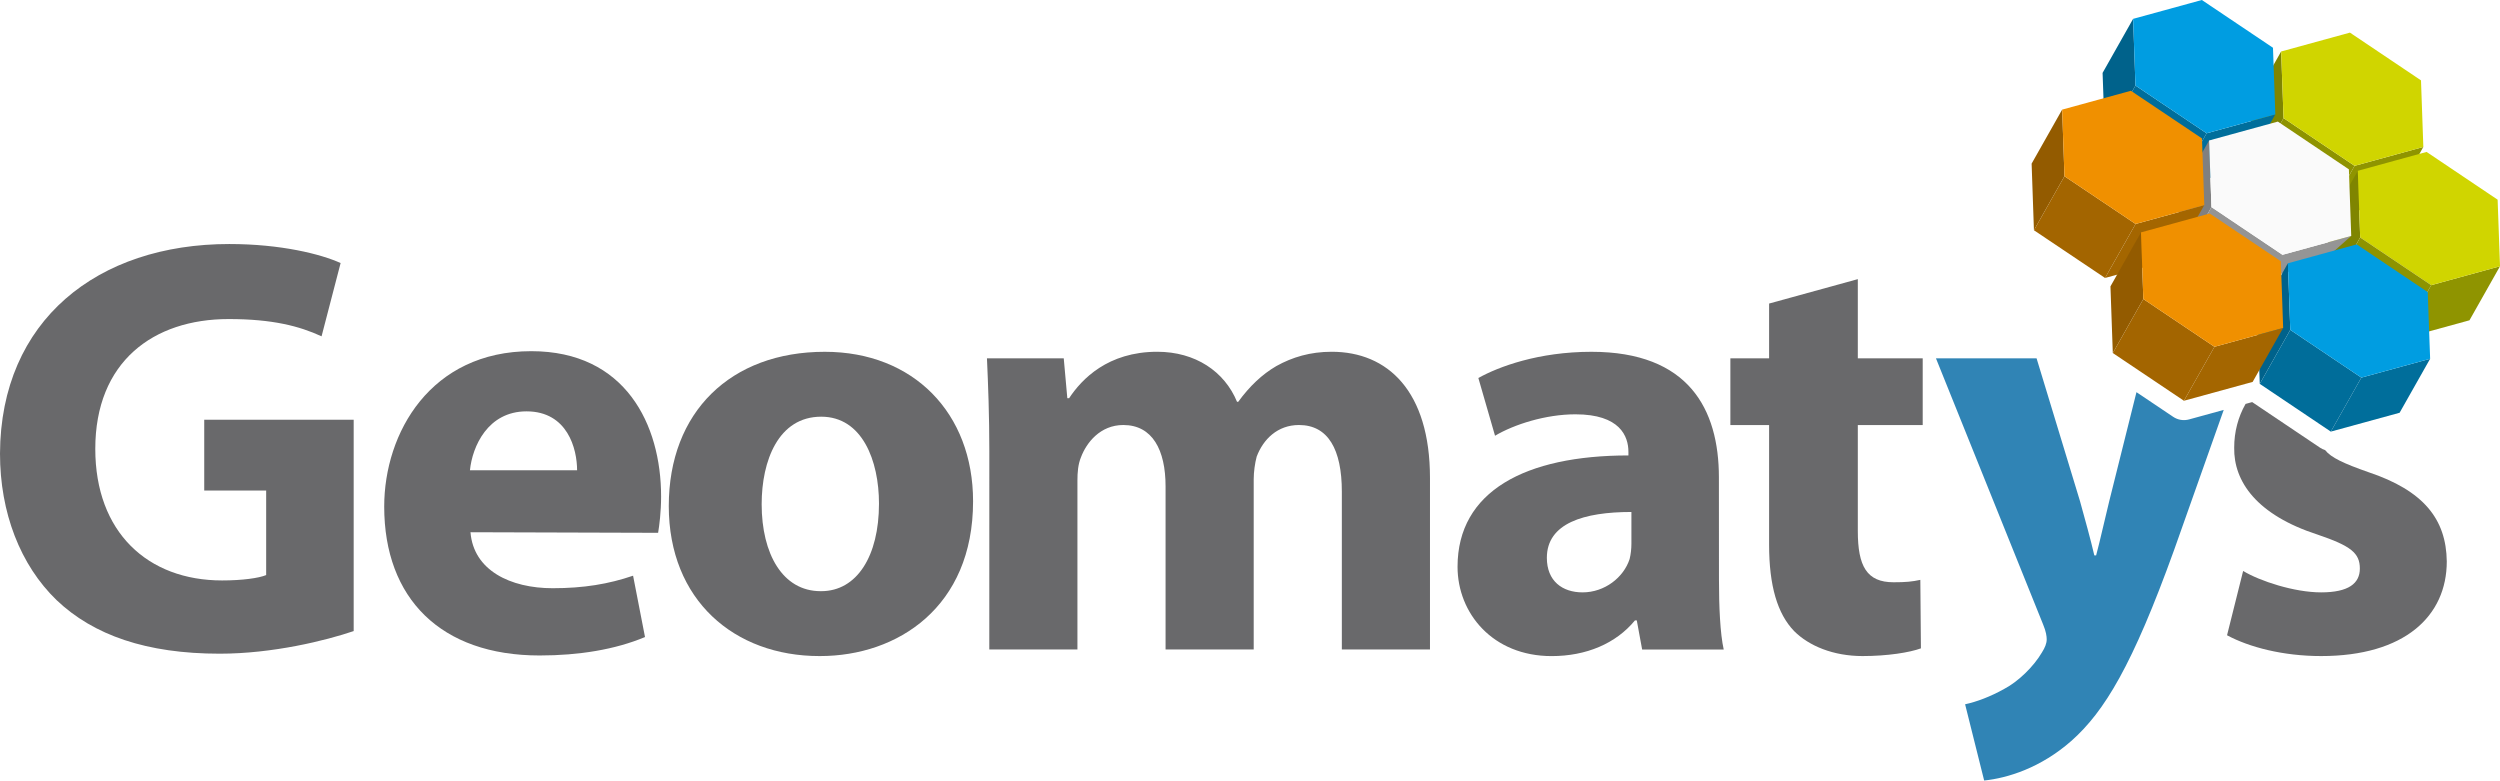
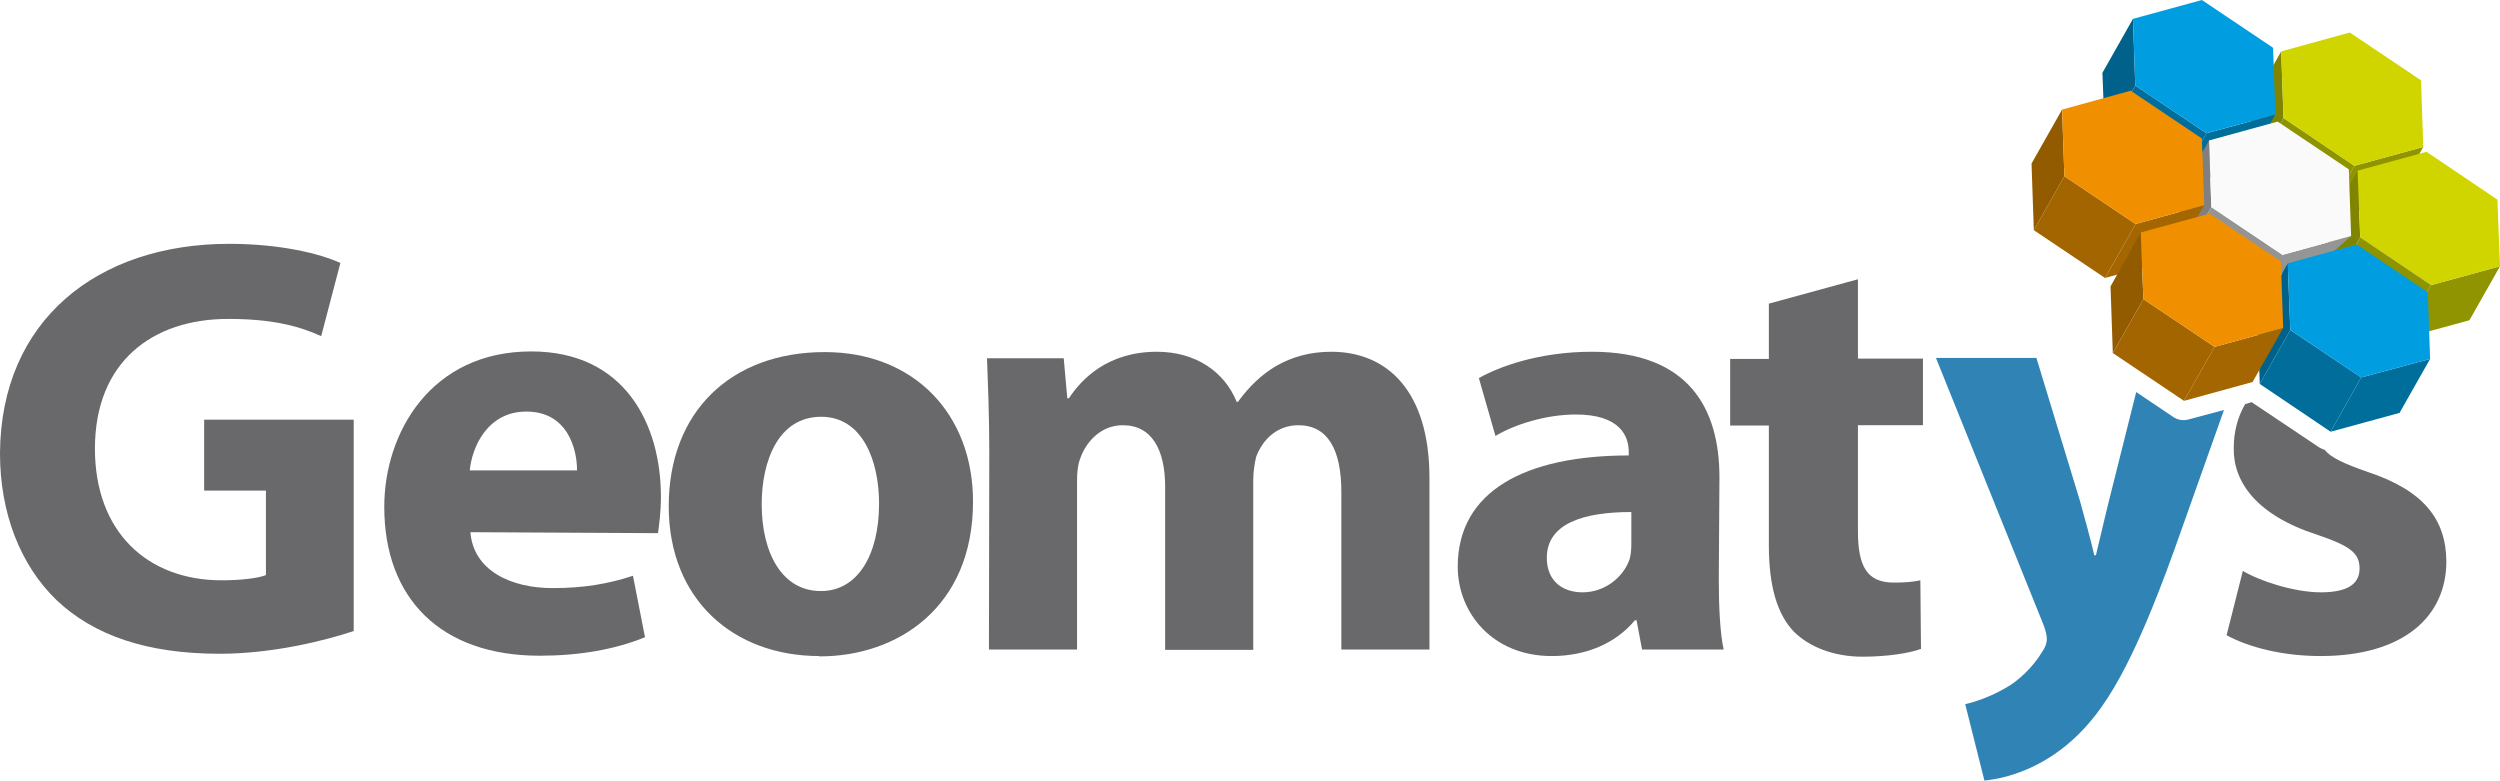
- <svg xmlns="http://www.w3.org/2000/svg" version="1.1" id="Calque_1" x="0px" y="0px" width="768.98px" height="240.09px" viewBox="0 0 768.98 240.09" enable-background="new 0 0 768.98 240.09" xml:space="preserve">
+ <svg xmlns="http://www.w3.org/2000/svg" version="1.1" id="Calque_1" x="0px" y="0px" width="769px" height="240.1px" viewBox="0 0 769 240.1" style="enable-background:new 0 0 769 240.1;" xml:space="preserve">
+   <style type="text/css">
+ 	.st0{fill:#7F8500;} .st1{fill:#808080;} .st2{enable-background:new;} .st3{fill:#8E9300;} .st4{fill:#8F9400;}
+ 	.st5{fill:#F09000;} .st6{fill:#935B00;} .st7{fill:#949494;} .st8{fill:#959595;} .st9{fill:#FAFAFA;} .st10{fill:#69696B;}
+ 	.st11{fill:#3084B5;} .st12{fill:#00628B;} .st13{fill:#006D9A;} .st14{fill:#006E9B;} .st15{fill:#009DE1;} .st16{fill:#D0D500;}
+ 	.st17{fill:#A36500;} .st18{fill:#A46600;}
+ </style>
  <g>
-     <path fill="#69696B" d="M252.05,201.8c-26.19,0-46.34-17.21-46.34-46.15c0-28.94,19.05-47.44,47.99-47.44   c27.29,0,45.61,18.87,45.61,45.98c0,32.6-23.26,47.61-47.07,47.61H252.05z M252.6,181.84c10.99,0,17.77-10.81,17.77-26.93   c0-13.19-5.13-26.74-17.77-26.74c-13.19,0-18.32,13.56-18.32,26.93c0,15.2,6.41,26.74,18.13,26.74H252.6z" />
-     <path fill="#69696B" d="M108.8,194.11c-8.61,2.93-24.91,6.96-41.21,6.96c-22.53,0-38.83-5.68-50.19-16.48   C6.23,173.78,0,157.67,0,139.53C0.18,98.5,30.04,75.06,70.52,75.06c15.93,0,28.21,3.11,34.25,5.85l-5.86,22.54   c-6.78-3.12-15.02-5.31-28.57-5.31c-23.26,0-41.03,13.19-41.03,39.93c0,25.64,16.12,40.47,39.01,40.47   c6.23,0,11.36-0.73,13.55-1.65v-26H62.82V129.1h45.97V194.11L108.8,194.11z" />
-     <path fill="#69696B" d="M144.72,163.71c0.92,11.73,12.27,17.22,25.28,17.22c9.53,0,17.22-1.28,24.73-3.85l3.67,18.87   c-9.16,3.84-20.33,5.67-32.42,5.67c-30.4,0-47.8-17.58-47.8-45.79c0-22.72,14.29-47.81,45.24-47.81c28.94,0,39.93,22.53,39.93,44.7   c0,4.76-0.55,8.97-0.92,11.17L144.72,163.71z M177.51,144.66c0-6.59-2.93-18.13-15.56-18.13c-11.91,0-16.67,10.81-17.4,18.13   H177.51z" />
-     <path fill="#69696B" d="M304.31,138.8c0-11.18-0.37-20.51-0.73-28.58h23.62l1.1,12.27h0.55c3.85-5.85,11.91-14.29,27.11-14.29   c11.72,0,20.69,6.05,24.54,15.39h0.37c3.48-4.77,7.32-8.43,11.72-10.99c4.94-2.75,10.44-4.4,17.03-4.4   c17.22,0,30.23,12.09,30.23,38.83v52.75h-27.11v-48.54c0-13-4.22-20.51-13.19-20.51c-6.59,0-10.99,4.39-13,9.71   c-0.55,2.01-0.92,4.76-0.92,6.96v52.38h-27.11V149.6c0-11.18-4.03-18.87-13-18.87c-7.15,0-11.36,5.5-13.01,9.89   c-0.92,2.2-1.1,4.76-1.1,7.14v52.02h-27.11L304.31,138.8L304.31,138.8z" />
-     <path fill="#69696B" d="M528.74,178.17c0,8.43,0.36,16.67,1.46,21.62h-25.09l-1.65-8.97h-0.55c-5.86,7.14-15.02,10.99-25.64,10.99   c-18.13,0-28.94-13.18-28.94-27.47c0-23.26,20.88-34.25,52.56-34.25v-1.11c0-4.76-2.56-11.54-16.3-11.54   c-9.16,0-18.87,3.11-24.73,6.59l-5.13-17.76c6.23-3.48,18.5-8.06,34.79-8.06c29.86,0,39.2,17.59,39.2,38.65L528.74,178.17   L528.74,178.17z M501.81,157.48c-14.66,0-26.01,3.48-26.01,14.1c0,7.14,4.76,10.63,10.99,10.63c6.78,0,12.64-4.58,14.47-10.26   c0.36-1.46,0.55-3.11,0.55-4.77V157.48z" />
-     <path fill="#69696B" d="M571.45,85.86v24.36h19.96v20.52h-19.96v32.61c0,10.81,2.75,15.75,10.99,15.75c3.85,0,5.68-0.19,8.24-0.74   l0.18,21.07c-3.48,1.27-10.26,2.37-17.95,2.37c-8.97,0-16.49-3.11-21.06-7.69c-5.13-5.32-7.69-13.93-7.69-26.56v-36.81h-11.91   v-20.52h11.91V93.37L571.45,85.86z" />
-     <path fill="#3084B5" d="M673.34,129.01c-1.67,0.46-3.45,0.17-4.89-0.8l-11.29-7.58l-8.38,33.55c-1.28,5.13-2.75,11.9-4.03,16.66   h-0.55c-1.1-4.76-2.93-11.35-4.4-16.66l-13.37-43.97h-30.95l32.97,81.88c0.92,2.19,1.1,3.67,1.1,4.57c0,1.28-0.55,2.57-1.47,4.03   c-2.57,4.39-7.33,8.98-11.54,11.18c-4.21,2.38-8.6,4.02-12.09,4.76l5.86,23.45c7.14-0.74,17.4-3.85,26.92-12.27   c10.07-8.98,18.68-23.08,31.5-58.62L684,126.08C678.8,127.51,673.34,129.01,673.34,129.01z" />
-     <path fill="#69696B" d="M728.44,145.21c-7.47-2.62-11.47-4.47-13.26-6.77c-0.55-0.17-1.07-0.41-1.56-0.74   c0,0-19.06-12.8-20.87-14.02c-0.42,0.11-1.13,0.31-2.03,0.56c-2.27,3.99-3.5,8.54-3.5,13.46c-0.18,10.44,6.96,20.69,25.65,26.74   c10.26,3.48,13,5.68,13,10.44c0,4.58-3.48,7.33-11.91,7.33c-8.24,0-18.86-3.48-23.99-6.59l-4.95,19.78   c6.78,3.66,17.22,6.4,28.94,6.4c25.65,0,38.65-12.27,38.65-29.12C752.44,159.68,745.48,150.89,728.44,145.21z" />
+     <path class="st10" d="M252,201.8c-26.2,0-46.3-17.2-46.3-46.1c0-28.9,19-47.4,48-47.4c27.3,0,45.6,18.9,45.6,46   c0,32.6-23.3,47.6-47.1,47.6H252L252,201.8z M252.6,181.8c11,0,17.8-10.8,17.8-26.9c0-13.2-5.1-26.7-17.8-26.7   c-13.2,0-18.3,13.6-18.3,26.9c0,15.2,6.4,26.7,18.1,26.7H252.6L252.6,181.8z" />
+     <path class="st10" d="M108.8,194.1c-8.6,2.9-24.9,7-41.2,7c-22.5,0-38.8-5.7-50.2-16.5C6.2,173.8,0,157.7,0,139.5   c0.2-41,30-64.5,70.5-64.5c15.9,0,28.2,3.1,34.2,5.9l-5.9,22.5c-6.8-3.1-15-5.3-28.6-5.3c-23.3,0-41,13.2-41,39.9   c0,25.6,16.1,40.5,39,40.5c6.2,0,11.4-0.7,13.6-1.6v-26H62.8v-21.8h46L108.8,194.1L108.8,194.1z" />
+     <path class="st10" d="M144.7,163.7c0.9,11.7,12.3,17.2,25.3,17.2c9.5,0,17.2-1.3,24.7-3.8l3.7,18.9c-9.2,3.8-20.3,5.7-32.4,5.7   c-30.4,0-47.8-17.6-47.8-45.8c0-22.7,14.3-47.8,45.2-47.8c28.9,0,39.9,22.5,39.9,44.7c0,4.8-0.6,9-0.9,11.2L144.7,163.7z    M177.5,144.7c0-6.6-2.9-18.1-15.6-18.1c-11.9,0-16.7,10.8-17.4,18.1H177.5z" />
+     <path class="st10" d="M304.3,138.8c0-11.2-0.4-20.5-0.7-28.6h23.6l1.1,12.3h0.5c3.9-5.9,11.9-14.3,27.1-14.3   c11.7,0,20.7,6,24.5,15.4h0.4c3.5-4.8,7.3-8.4,11.7-11c4.9-2.8,10.4-4.4,17-4.4c17.2,0,30.2,12.1,30.2,38.8v52.8h-27.1v-48.5   c0-13-4.2-20.5-13.2-20.5c-6.6,0-11,4.4-13,9.7c-0.5,2-0.9,4.8-0.9,7v52.4h-27.1v-50.2c0-11.2-4-18.9-13-18.9   c-7.1,0-11.4,5.5-13,9.9c-0.9,2.2-1.1,4.8-1.1,7.1v52h-27.1L304.3,138.8L304.3,138.8z" />
+     <path class="st10" d="M528.7,178.2c0,8.4,0.4,16.7,1.5,21.6h-25.1l-1.7-9h-0.5c-5.9,7.1-15,11-25.6,11c-18.1,0-28.9-13.2-28.9-27.5   c0-23.3,20.9-34.2,52.6-34.2V139c0-4.8-2.6-11.5-16.3-11.5c-9.2,0-18.9,3.1-24.7,6.6l-5.1-17.8c6.2-3.5,18.5-8.1,34.8-8.1   c29.9,0,39.2,17.6,39.2,38.6L528.7,178.2L528.7,178.2z M501.8,157.5c-14.7,0-26,3.5-26,14.1c0,7.1,4.8,10.6,11,10.6   c6.8,0,12.6-4.6,14.5-10.3c0.4-1.5,0.5-3.1,0.5-4.8V157.5L501.8,157.5z" />
+     <path class="st10" d="M571.5,85.9v24.4h20v20.5h-20v32.6c0,10.8,2.8,15.8,11,15.8c3.8,0,5.7-0.2,8.2-0.7l0.2,21.1   c-3.5,1.3-10.3,2.4-18,2.4c-9,0-16.5-3.1-21.1-7.7c-5.1-5.3-7.7-13.9-7.7-26.6v-36.8h-11.9v-20.5h11.9V93.4L571.5,85.9z" />
+     <path class="st11" d="M673.3,129c-1.7,0.5-3.5,0.2-4.9-0.8l-11.3-7.6l-8.4,33.5c-1.3,5.1-2.8,11.9-4,16.7h-0.5   c-1.1-4.8-2.9-11.3-4.4-16.7l-13.4-44h-30.9l33,81.9c0.9,2.2,1.1,3.7,1.1,4.6c0,1.3-0.5,2.6-1.5,4c-2.6,4.4-7.3,9-11.5,11.2   c-4.2,2.4-8.6,4-12.1,4.8l5.9,23.5c7.1-0.7,17.4-3.8,26.9-12.3c10.1-9,18.7-23.1,31.5-58.6l15.3-43.1   C678.8,127.5,673.3,129,673.3,129z" />
+     <path class="st10" d="M728.4,145.2c-7.5-2.6-11.5-4.5-13.3-6.8c-0.5-0.2-1.1-0.4-1.6-0.7c0,0-19.1-12.8-20.9-14   c-0.4,0.1-1.1,0.3-2,0.6c-2.3,4-3.5,8.5-3.5,13.5c-0.2,10.4,7,20.7,25.7,26.7c10.3,3.5,13,5.7,13,10.4c0,4.6-3.5,7.3-11.9,7.3   c-8.2,0-18.9-3.5-24-6.6l-5,19.8c6.8,3.7,17.2,6.4,28.9,6.4c25.7,0,38.7-12.3,38.7-29.1C752.4,159.7,745.5,150.9,728.4,145.2z" />
  </g>
  <g>
-     <g enable-background="new    ">
+     <g class="st2">
      <g>
-         <polygon fill="#7F8500" points="702.4,36.33 693.01,52.95 692.28,32.45 701.66,15.84    " />
+         <polygon class="st0" points="702.4,36.3 693,53 692.3,32.5 701.7,15.8" />
      </g>
      <g>
-         <polygon fill="#8E9300" points="724.25,51.01 714.87,67.62 693.01,52.95 702.4,36.33    " />
+         <polygon class="st3" points="724.2,51 714.9,67.6 693,53 702.4,36.3" />
      </g>
      <g>
-         <polygon fill="#8F9400" points="745.4,45.2 736.02,61.81 714.87,67.62 724.25,51.01    " />
+         <polygon class="st4" points="745.4,45.2 736,61.8 714.9,67.6 724.2,51" />
      </g>
      <g>
-         <polygon fill="#D0D500" points="722.82,10.03 744.68,24.72 745.4,45.2 724.25,51.01 702.4,36.33 701.66,15.84    " />
+         <polygon class="st16" points="722.8,10 744.7,24.7 745.4,45.2 724.2,51 702.4,36.3 701.7,15.8" />
      </g>
      <g>
-         <polygon fill="#00628B" points="656.85,26.31 647.46,42.92 646.74,22.42 656.13,5.8    " />
+         <polygon class="st12" points="656.8,26.3 647.5,42.9 646.7,22.4 656.1,5.8" />
      </g>
      <g>
-         <polygon fill="#006E9B" points="699.87,35.19 690.48,51.8 669.34,57.61 678.73,41    " />
+         <polygon class="st14" points="699.9,35.2 690.5,51.8 669.3,57.6 678.7,41" />
      </g>
      <g>
-         <polygon fill="#006D9A" points="678.73,41 669.34,57.61 647.46,42.92 656.85,26.31    " />
+         <polygon class="st13" points="678.7,41 669.3,57.6 647.5,42.9 656.8,26.3" />
      </g>
      <g>
-         <polygon fill="#009DE1" points="677.27,0 699.15,14.69 699.87,35.19 678.73,41 656.85,26.31 656.13,5.8    " />
+         <polygon class="st15" points="677.3,0 699.2,14.7 699.9,35.2 678.7,41 656.8,26.3 656.1,5.8" />
      </g>
      <g>
-         <polygon fill="#7F8500" points="725.97,73.04 716.58,89.65 715.85,69.15 725.24,52.54    " />
+         <polygon class="st0" points="726,73 716.6,89.6 715.8,69.1 725.2,52.5" />
      </g>
      <g>
-         <polygon fill="#8F9400" points="768.98,81.9 759.59,98.52 738.43,104.33 747.82,87.71    " />
+         <polygon class="st4" points="769,81.9 759.6,98.5 738.4,104.3 747.8,87.7" />
      </g>
      <g>
-         <polygon fill="#D0D500" points="746.39,46.73 768.25,61.42 768.98,81.9 747.82,87.71 725.97,73.04 725.24,52.54    " />
+         <polygon class="st16" points="746.4,46.7 768.2,61.4 769,81.9 747.8,87.7 726,73 725.2,52.5" />
      </g>
      <g>
-         <polygon fill="#8E9300" points="747.82,87.71 738.43,104.33 716.58,89.65 725.97,73.04    " />
+         <polygon class="st3" points="747.8,87.7 738.4,104.3 716.6,89.6 726,73" />
      </g>
      <g>
-         <polygon fill="#808080" points="680.22,63.7 670.83,80.32 670.1,59.82 679.49,43.21    " />
+         <polygon class="st1" points="680.2,63.7 670.8,80.3 670.1,59.8 679.5,43.2" />
      </g>
      <g>
-         <polygon fill="#949494" points="702.07,78.38 692.69,94.99 670.83,80.32 680.22,63.7    " />
+         <polygon class="st7" points="702.1,78.4 692.7,95 670.8,80.3 680.2,63.7" />
      </g>
      <g>
-         <polygon fill="#959595" points="723.22,72.57 713.84,80.88 692.69,86.68 702.07,78.38    " />
+         <polygon class="st8" points="723.2,72.6 713.8,80.9 692.7,86.7 702.1,78.4" />
      </g>
      <g>
-         <polygon fill="#FAFAFA" points="700.64,37.4 722.5,52.09 723.22,72.57 702.07,78.38 680.22,63.7 679.49,43.21    " />
+         <polygon class="st9" points="700.6,37.4 722.5,52.1 723.2,72.6 702.1,78.4 680.2,63.7 679.5,43.2" />
      </g>
      <g>
-         <polygon fill="#935B00" points="635.01,54.21 625.62,70.82 624.91,50.33 634.3,33.72    " />
+         <polygon class="st6" points="635,54.2 625.6,70.8 624.9,50.3 634.3,33.7" />
      </g>
      <g>
-         <polygon fill="#A36500" points="656.89,68.89 647.5,85.5 625.62,70.82 635.01,54.21    " />
+         <polygon class="st17" points="656.9,68.9 647.5,85.5 625.6,70.8 635,54.2" />
      </g>
      <g>
-         <polygon fill="#A46600" points="678.02,63.09 668.63,79.7 647.5,85.5 656.89,68.89    " />
+         <polygon class="st18" points="678,63.1 668.6,79.7 647.5,85.5 656.9,68.9" />
      </g>
      <g>
-         <polygon fill="#F09000" points="655.44,27.92 677.31,42.58 678.02,63.09 656.89,68.89 635.01,54.21 634.3,33.72    " />
+         <polygon class="st5" points="655.4,27.9 677.3,42.6 678,63.1 656.9,68.9 635,54.2 634.3,33.7" />
      </g>
      <g>
-         <polygon fill="#00628B" points="704.47,101.46 695.08,118.07 694.36,97.6 703.74,80.98    " />
+         <polygon class="st12" points="704.5,101.5 695.1,118.1 694.4,97.6 703.7,81" />
      </g>
      <g>
-         <polygon fill="#006D9A" points="726.33,116.15 716.94,132.76 695.08,118.07 704.47,101.46    " />
+         <polygon class="st13" points="726.3,116.1 716.9,132.8 695.1,118.1 704.5,101.5" />
      </g>
      <g>
-         <polygon fill="#006E9B" points="747.49,110.35 738.1,126.96 716.94,132.76 726.33,116.15    " />
+         <polygon class="st14" points="747.5,110.4 738.1,127 716.9,132.8 726.3,116.1" />
      </g>
      <g>
-         <polygon fill="#009DE1" points="724.9,75.17 746.75,89.85 747.49,110.35 726.33,116.15 704.47,101.46 703.74,80.98    " />
+         <polygon class="st15" points="724.9,75.2 746.8,89.9 747.5,110.4 726.3,116.1 704.5,101.5 703.7,81" />
      </g>
      <g>
-         <polygon fill="#935B00" points="659.27,91.98 649.88,108.59 649.16,88.09 658.55,71.48    " />
+         <polygon class="st6" points="659.3,92 649.9,108.6 649.2,88.1 658.5,71.5" />
      </g>
      <g>
-         <polygon fill="#A36500" points="681.15,106.67 671.76,123.27 649.88,108.59 659.27,91.98    " />
+         <polygon class="st17" points="681.2,106.7 671.8,123.3 649.9,108.6 659.3,92" />
      </g>
      <g>
-         <polygon fill="#A46600" points="702.28,100.86 692.9,117.47 671.76,123.27 681.15,106.67    " />
+         <polygon class="st18" points="702.3,100.9 692.9,117.5 671.8,123.3 681.2,106.7" />
      </g>
      <g>
-         <polygon fill="#F09000" points="679.69,65.67 701.57,80.36 702.28,100.86 681.15,106.67 659.27,91.98 658.55,71.48    " />
+         <polygon class="st5" points="679.7,65.7 701.6,80.4 702.3,100.9 681.2,106.7 659.3,92 658.5,71.5" />
      </g>
    </g>
  </g>
</svg>
